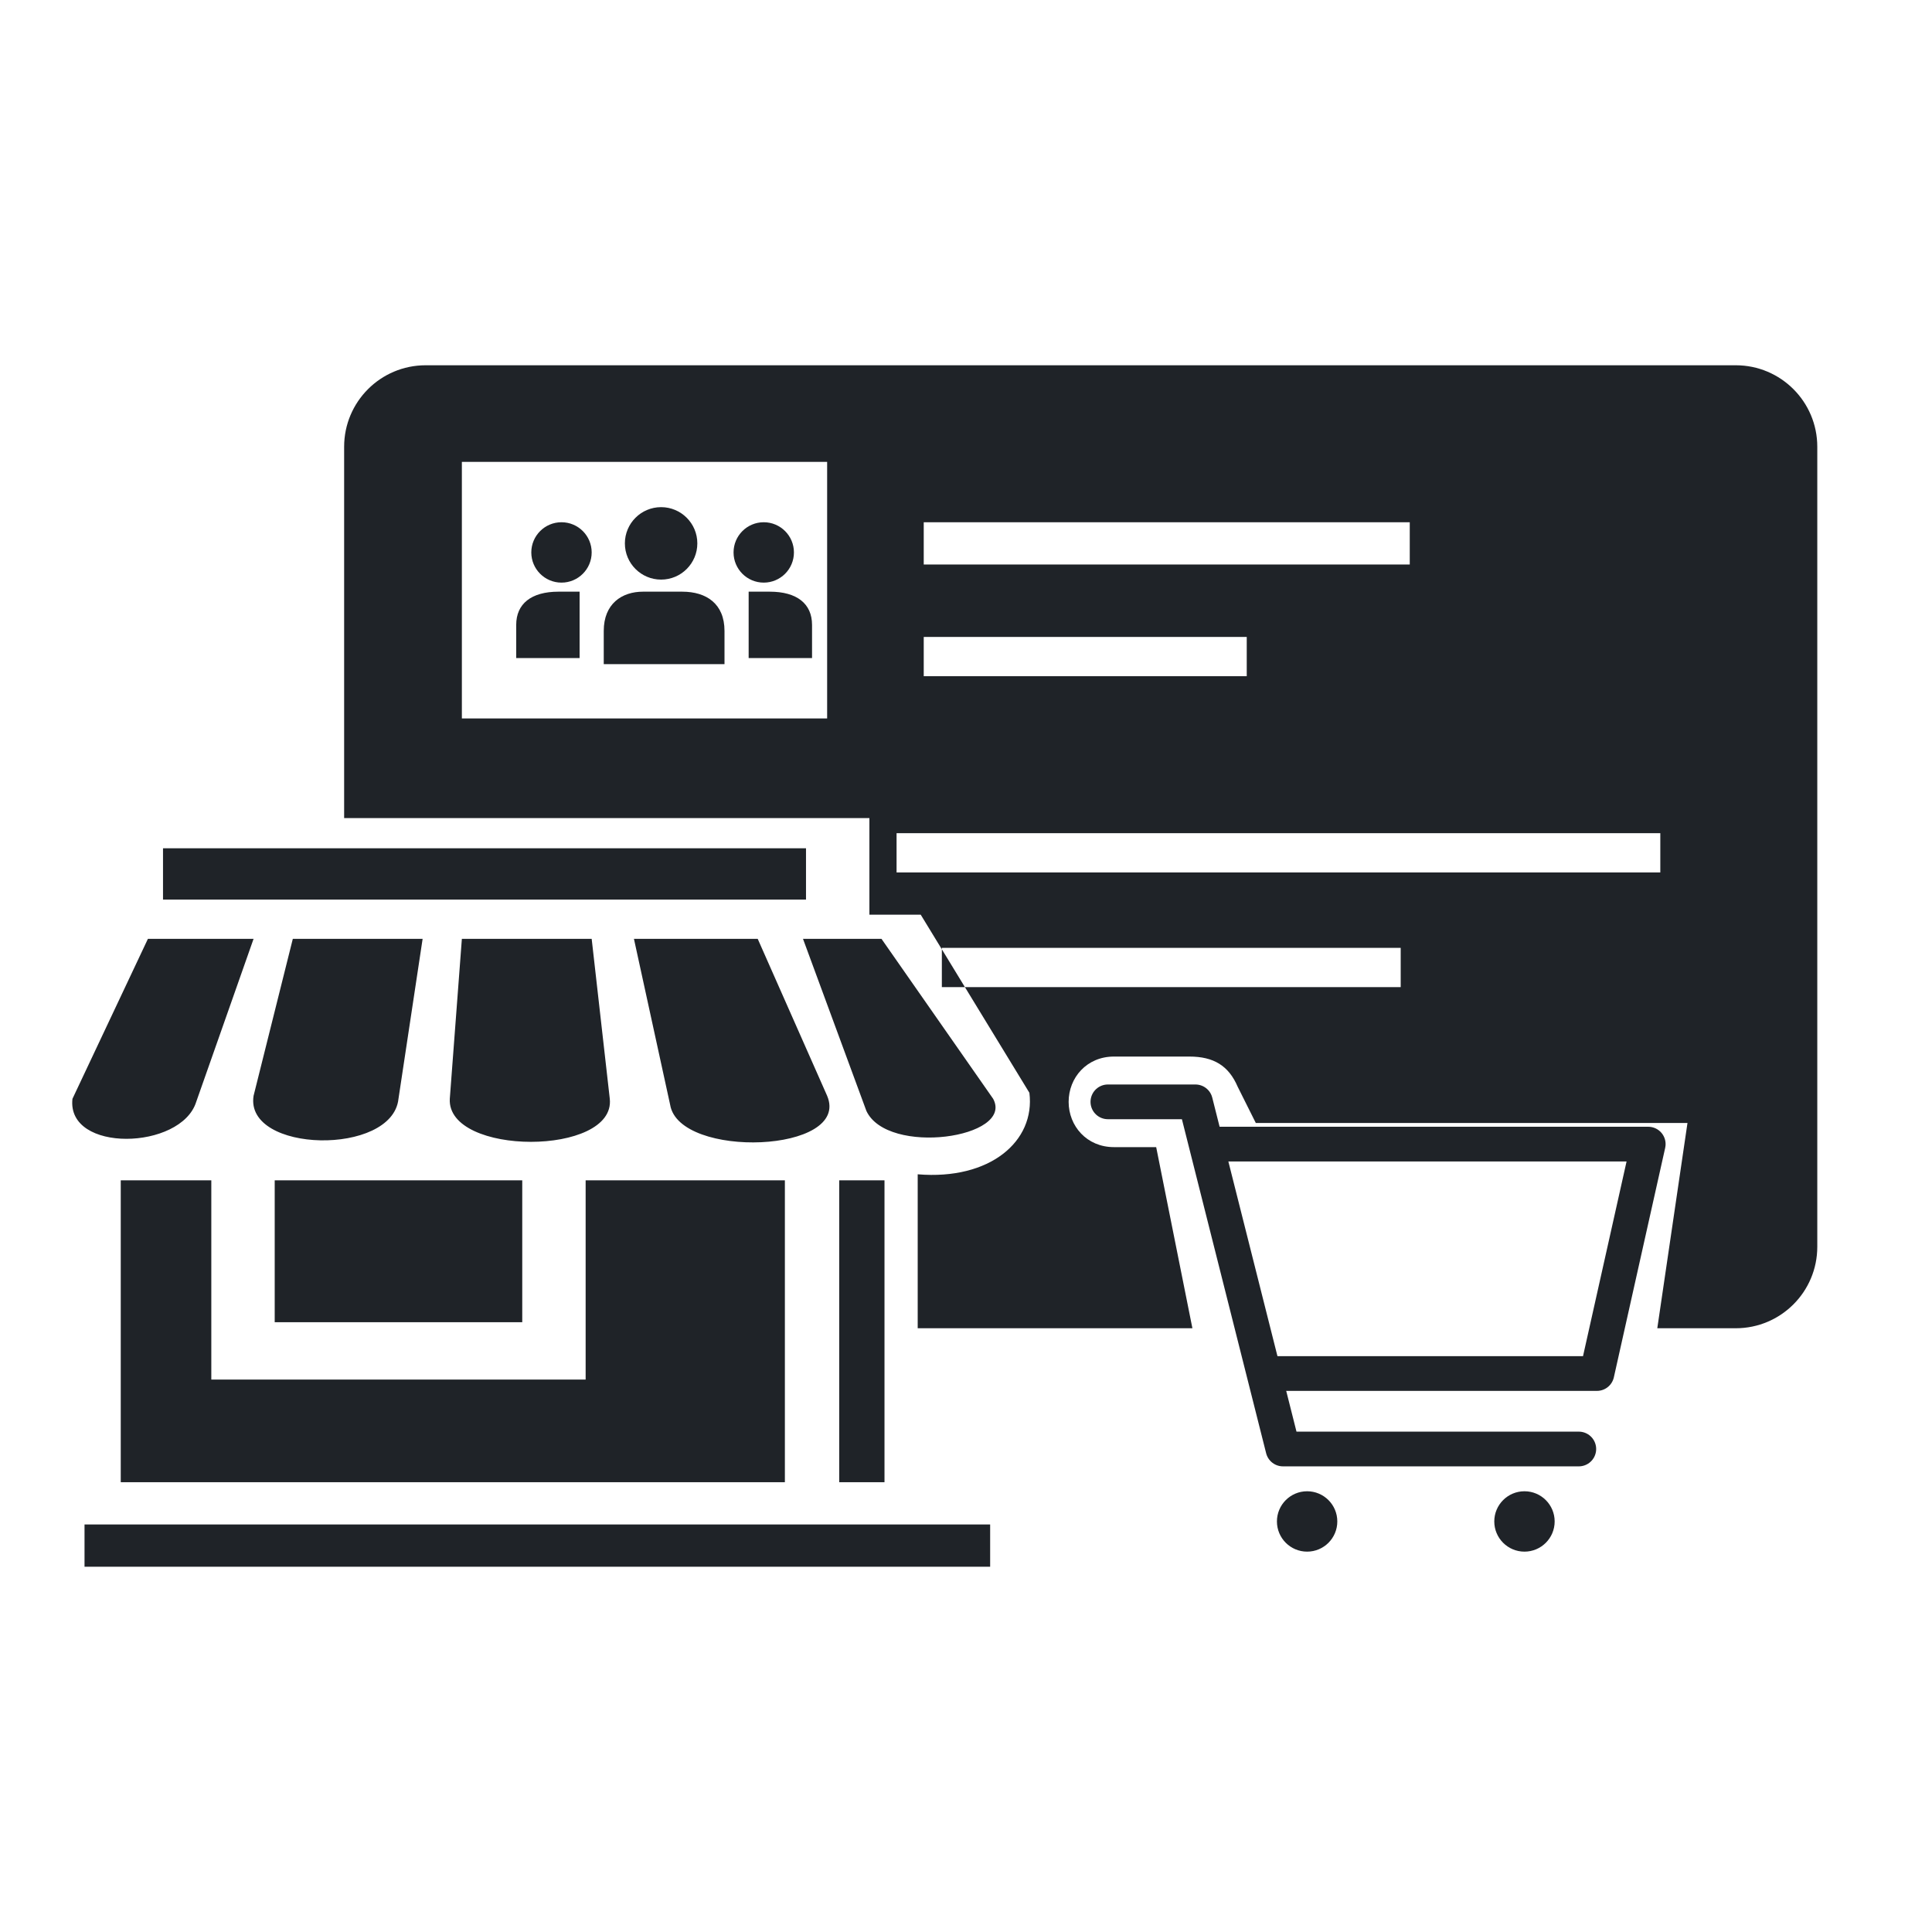
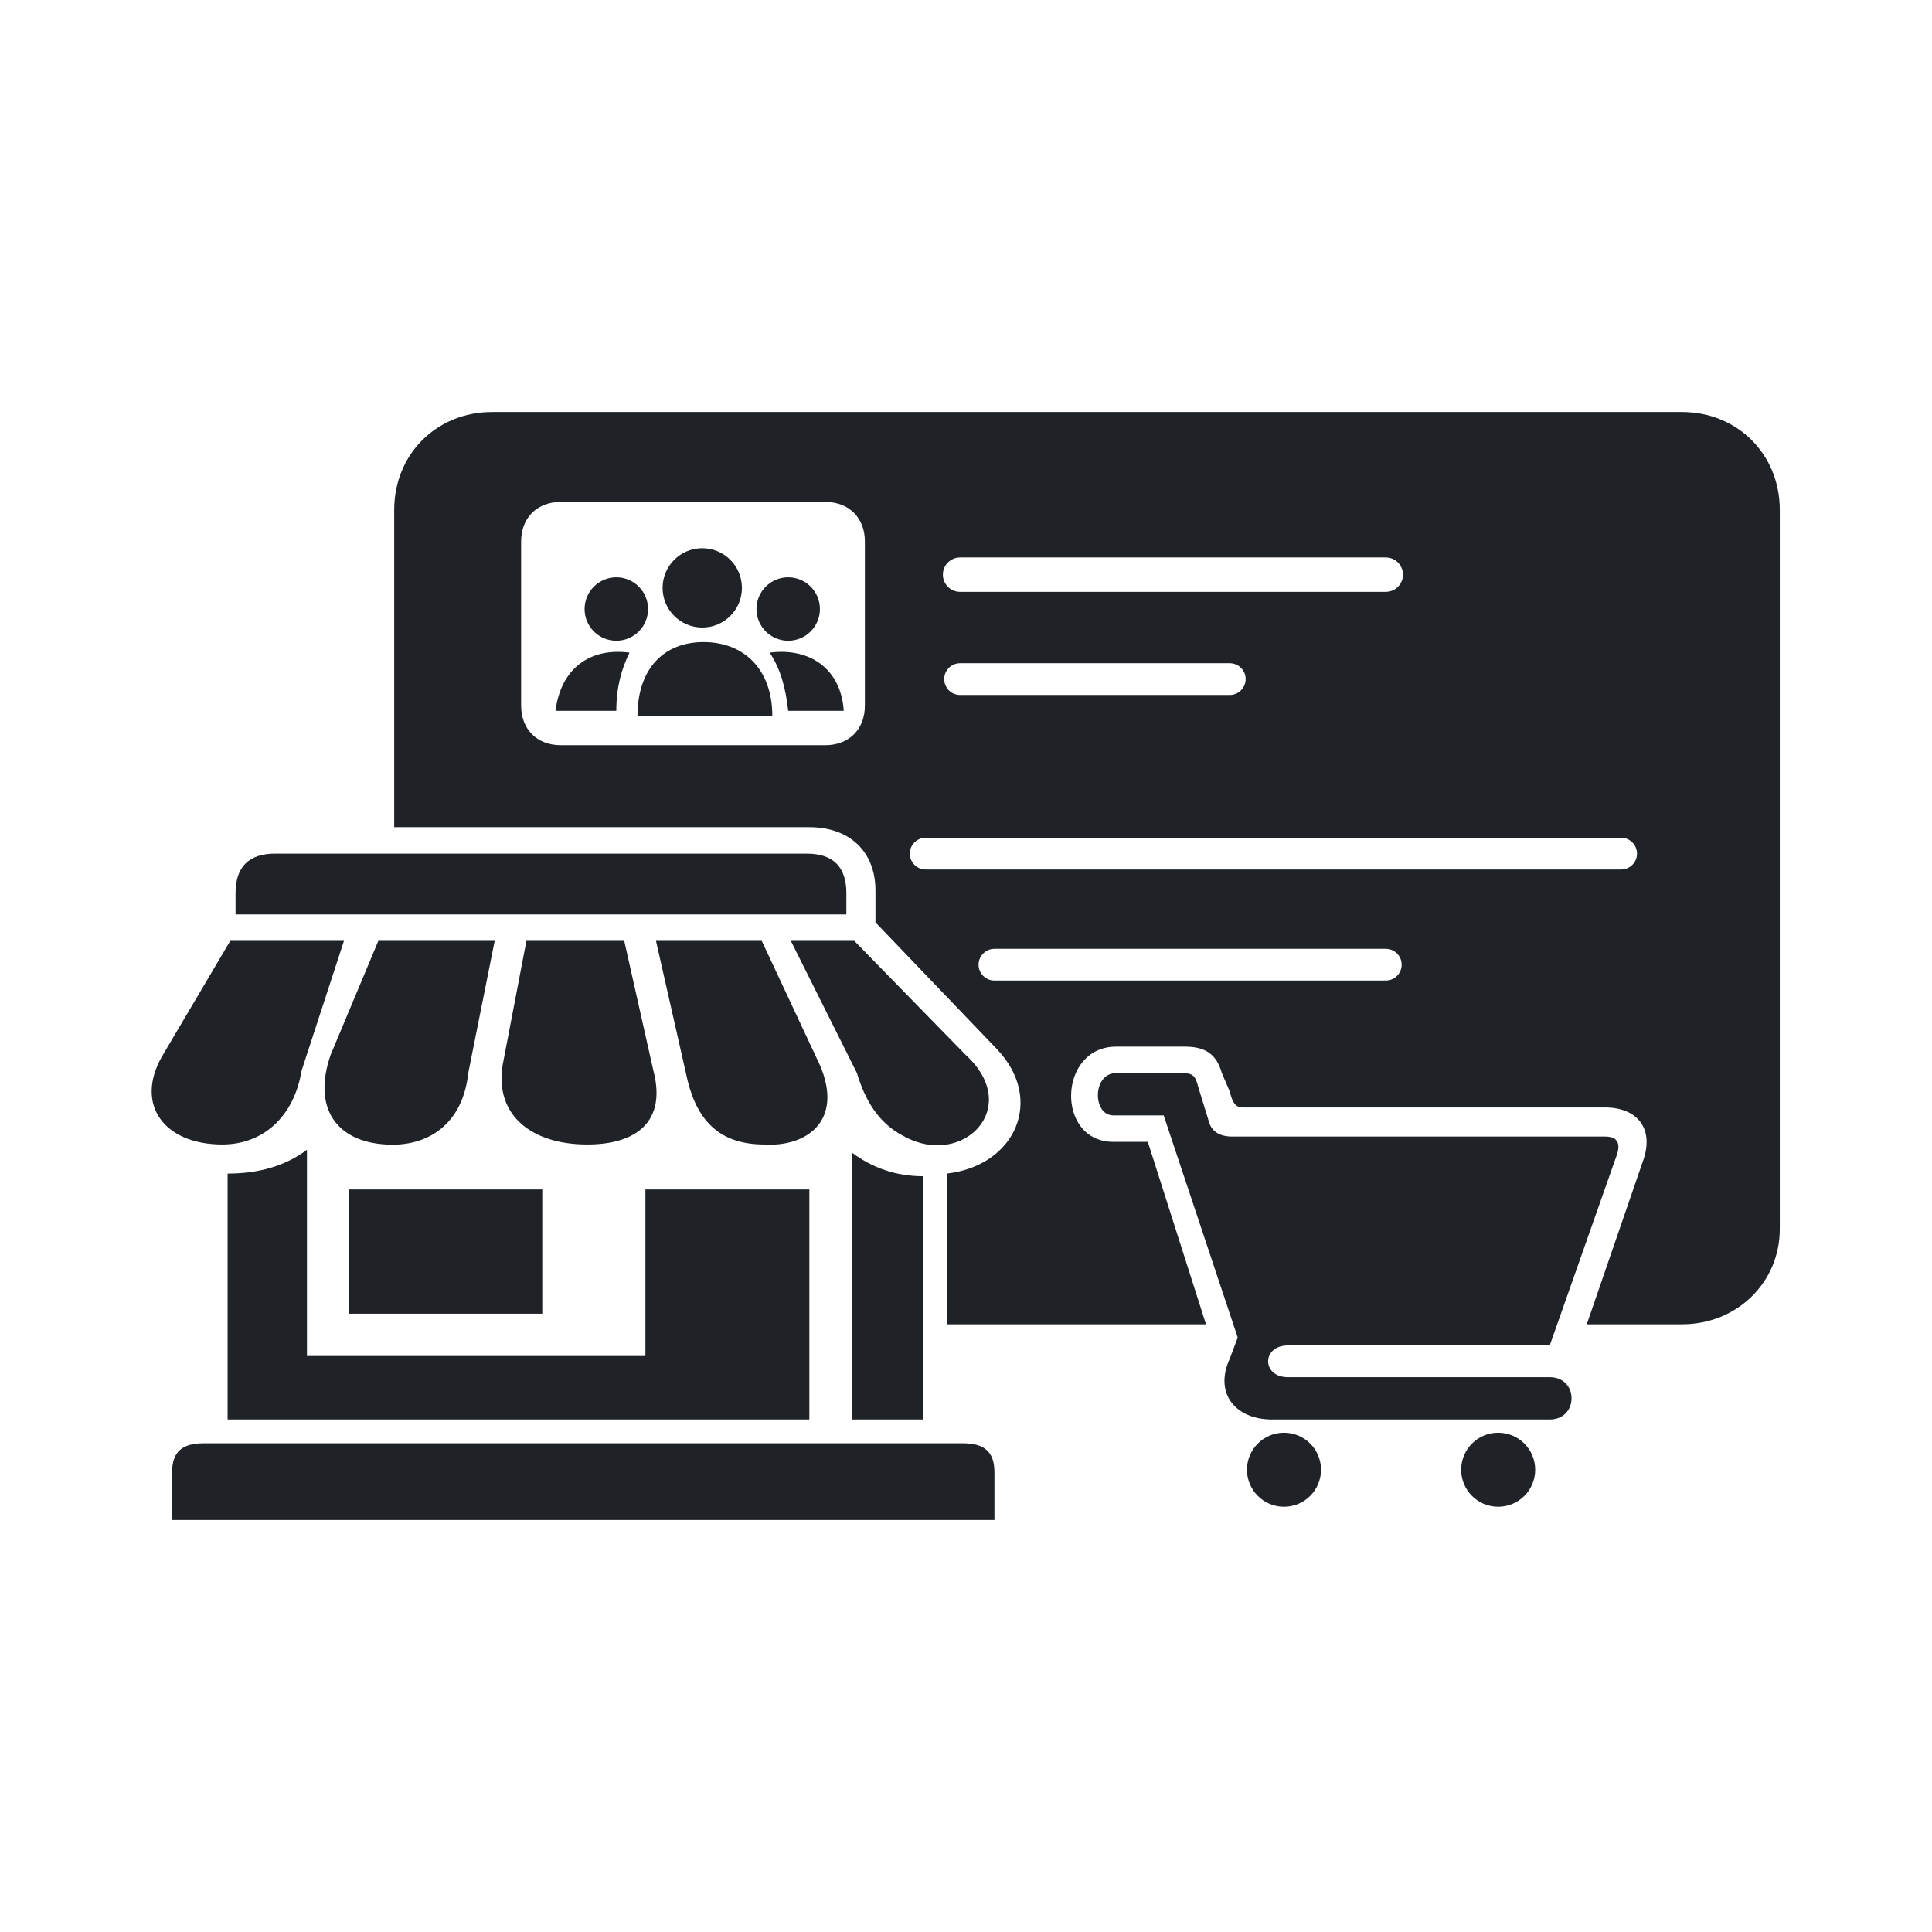
<svg xmlns="http://www.w3.org/2000/svg" viewBox="0 0 64 64" color="#1f2328">
  <style>:root{color:#1f2328}@media(prefers-color-scheme:dark){:root{color:#f0f6fc}}</style>
-   <path fill="currentColor" fill-rule="evenodd" d="M14.1 12.1h43.4a2.7 2.7 0 0 1 2.7 2.7v26.5a2.7 2.7 0 0 1-2.7 2.7h-2.6l1-6.8H41.6l-.6-1.2c-.3-.7-.8-1-1.6-1h-2.5c-.9 0-1.5.7-1.5 1.5s.6 1.5 1.5 1.5h1.4l1.2 6h-9.1v-5.1c2.4.2 3.9-1.1 3.7-2.7l-3.6-5.9h-1.7v-3.2H11.4V14.8a2.7 2.7 0 0 1 2.7-2.7Zm1.2 3.2v8.5h12.1v-8.5Zm15.3 2v1.4h16.1v-1.4Zm0 3.8v1.3h10.7v-1.3Zm-.9 6.5v1.3H55v-1.3Zm1.5 3.8v1.3h15.2v-1.3Z" />
-   <path fill="currentColor" d="M23.1 18a1.2 1.2 0 1 1-2.4 0 1.2 1.2 0 0 1 2.4 0Zm-4.5 1.3a1 1 0 1 1 0-2 1 1 0 0 1 0 2Zm6.7 0a1 1 0 1 1 0-2 1 1 0 0 1 0 2ZM20 22v-1.1c0-.9.6-1.3 1.3-1.3h1.3c.8 0 1.4.4 1.4 1.3V22Zm-2.9-1.3c0-.7.5-1.1 1.4-1.1h.7v2.2h-2.1Zm7.7-1.1h.7c.9 0 1.4.4 1.4 1.1v1.1h-2.1Z" />
-   <path fill="currentColor" d="M5.4 28.1h21.3v1.7H5.4Zm-.5 3h3.5l-1.9 5.4c-.5 1.6-4.3 1.7-4.1-.1Zm4.8 0H14l-.8 5.3c-.2 1.9-5.1 1.8-4.8-.1Zm5.6 0h4.3l.6 5.3c.2 1.9-5.4 1.9-5.3 0Zm5.7 0h4.1l2.3 5.2c.8 1.9-4.9 2.1-5.2.3Zm5.6 0h2.6l3.7 5.3c.7 1.3-3.5 1.9-4.2.4Z" />
-   <path fill="currentColor" fill-rule="evenodd" d="M4 39.1h3v6.6h12.4v-6.6H26v10H4Zm5.1 0h8.2v4.7H9.1Z" />
-   <path fill="currentColor" d="M27.8 39.1h1.5v10h-1.5Zm-25 11.4h30v1.4h-30Z" />
-   <g fill="none" stroke="currentColor" stroke-width="1.15" stroke-linecap="round" stroke-linejoin="round">
-     <path d="M36.7 36.5h2.9L42.5 48h9.8" />
-     <path d="M40.2 37.9h14.4l-1.7 7.6H42.1" />
+   <g transform="translate(2.98507 2.52452) scale(0.92111)">
+     <g fill="currentColor" transform="scale(0.09509658)">
+       <path fill-rule="evenodd" d="M152 127h450c21 0 37 16 37 37v272c0 20-16 36-37 36h-36l21-61c5-13-2-21-14-21H436c-3 0-4-2-5-6l-3-7c-2-7-6-10-14-10h-26c-22 0-23 36-1 36h13l22 69h-98v-57c26-3 37-28 19-47l-46-48v-12c0-15-10-24-25-24H115V164c0-21 16-37 37-37ZM178 161c-9 0-15 6-15 15v62c0 9 6 15 15 15h100c9 0 15-6 15-15v-62c0-9-6-15-15-15ZM329 182a6.5 6.5 0 0 0 0 13h161a6.5 6.5 0 0 0 0-13ZM329 222a6 6 0 0 0 0 12h102a6 6 0 0 0 0-12ZM316 288a6 6 0 0 0 0 12h263a6 6 0 0 0 0-12ZM342 330a6 6 0 0 0 0 12h148a6 6 0 0 0 0-12Z" />
+       <circle cx="231.5" cy="193.5" r="15" />
+       <circle cx="199" cy="201.5" r="12" />
+       <circle cx="264" cy="201.5" r="12" />
+       <path d="M207 242c0-18 10-28 25-28s26 10 26 28ZM176 240c2-16 13-24 28-22-3 6-5 13-5 22ZM264 240c-1-9-3-16-7-22 15-2 27 6 28 22Z" />
+       <path d="M55 317v-8c0-10 5-15 15-15h201c10 0 15 5 15 15v8ZM53 327h43l-16 49c-3 18-15 28-30 28-22 0-33-15-23-33ZM109 327h44l-10 50c-2 19-15 28-31 27-19-1-28-14-21-34ZM165 327h37l11 49c5 19-6 28-25 28-21 0-35-11-32-30ZM214 327h40l22 47c9 21-5 31-21 30-16 0-25-8-29-24ZM265 327h24l42 43c22 20-1 43-23 31-10-5-15-14-18-24ZM52 415c12 0 22-3 30-9v78h128v-63h62v87H52ZM98 421h73v47H98ZM288 407c8 6 17 9 27 9v92h-27ZM31 546v-18c0-8 4-11 12-11h287c8 0 12 3 12 11v18Z" />
+       <path d="M388 377h25c4 0 5 1 6 5l4 13c1 4 4 6 9 6h141c5 0 6 3 4 8l-25 71H453c-10 0-10 12 0 12h99c11 0 11 16 0 16H447c-14 0-22-10-16-23l3-8-28-84h-19c-8 0-8-16 1-16Z" />
+       <circle cx="451.5" cy="527" r="14" />
+       <circle cx="532.5" cy="527" r="14" />
+     </g>
  </g>
-   <circle cx="43.3" cy="50.4" r="1" fill="currentColor" />
-   <circle cx="50.5" cy="50.4" r="1" fill="currentColor" />
</svg>
